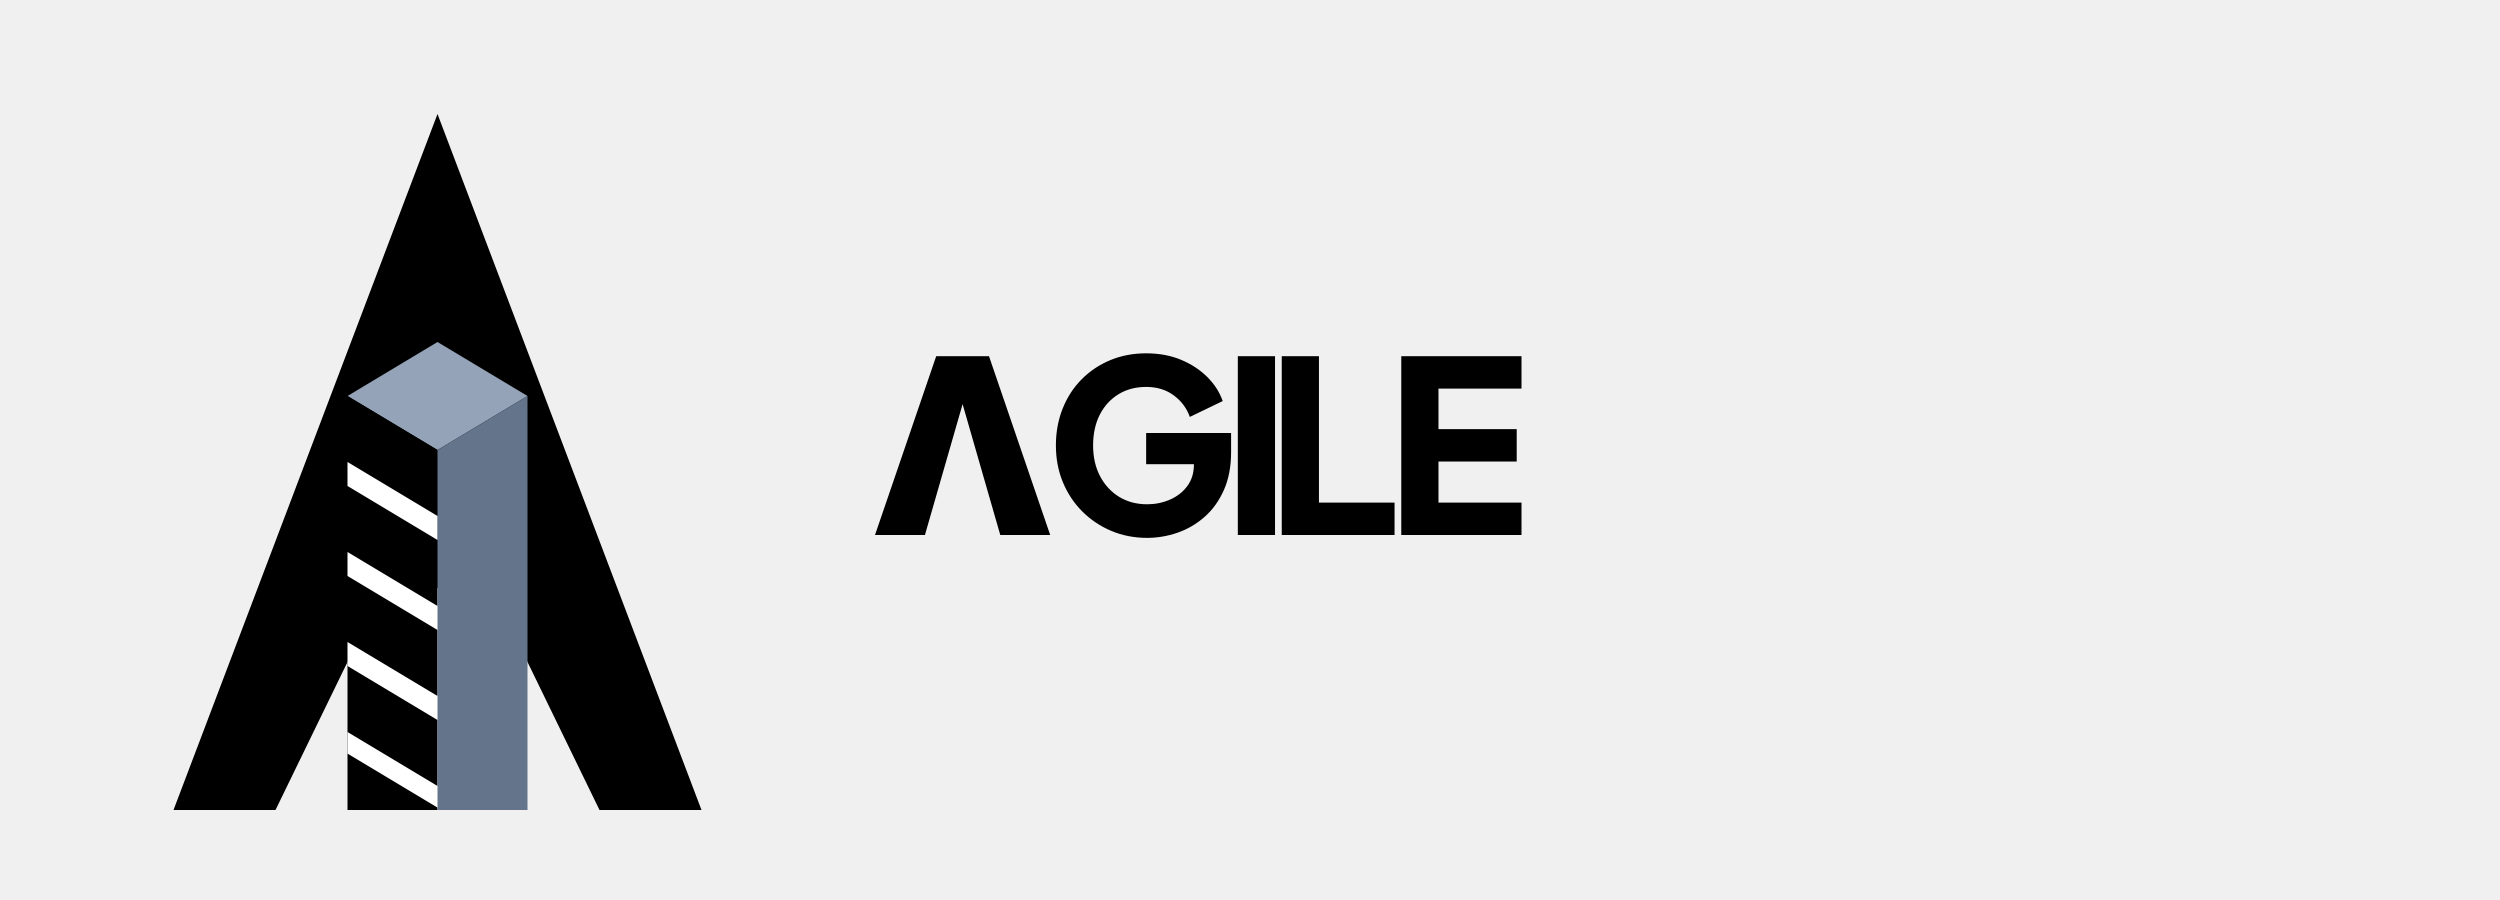
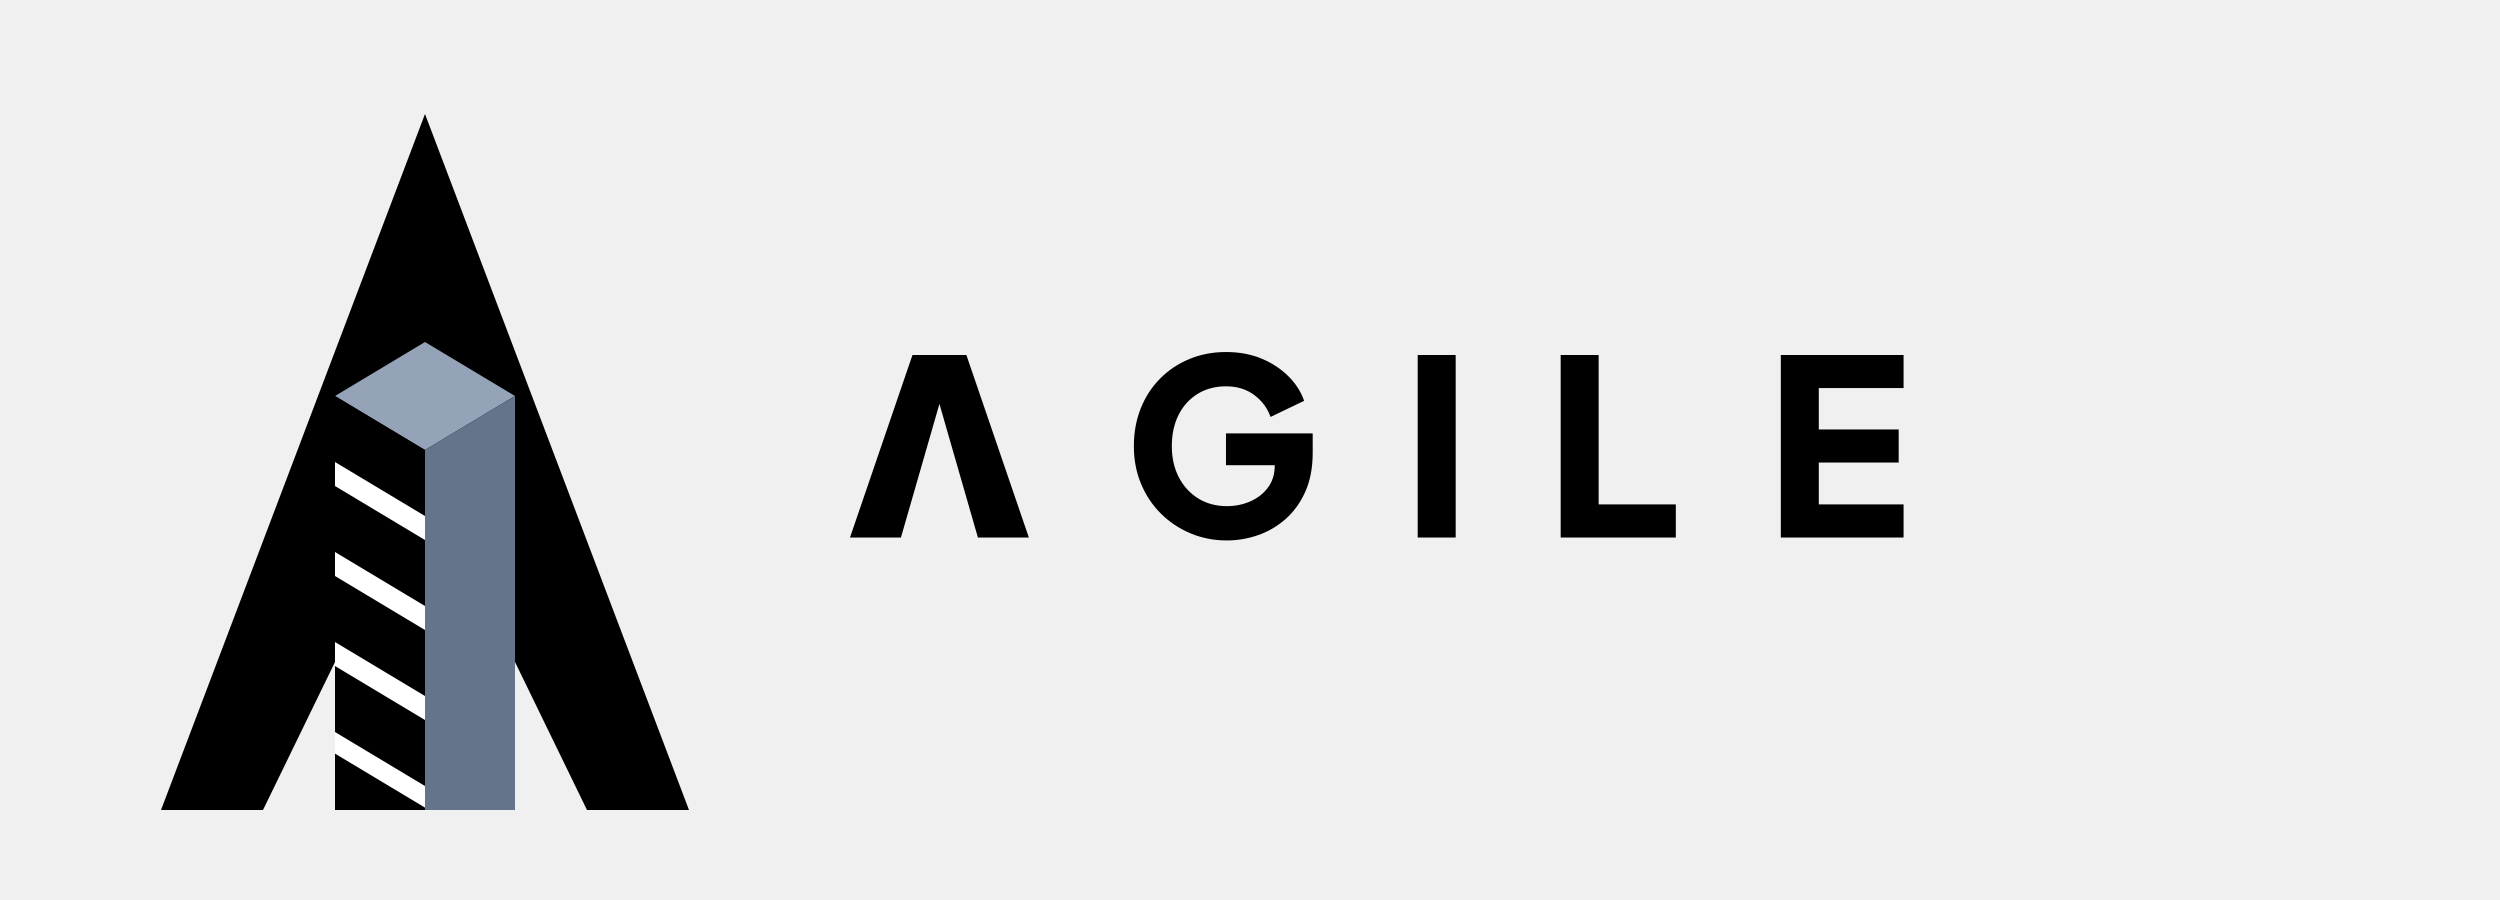
<svg xmlns="http://www.w3.org/2000/svg" viewBox="0 0 1000 360" width="1000" height="360">
-   <g id="agile-symbol" transform="translate(175, 180) scale(0.48) translate(-400, -380)">
+   <g id="agile-symbol" transform="translate(170, 180) scale(0.48) translate(-400, -380)">
    <polygon points="400,100 620,680 535,680 445,495 355,495 265,680 180,680" fill="#000000" />
    <polygon points="400,290 475,335 400,380 325,335" fill="#94A3B8" />
    <polygon points="325,335 400,380 400,680 325,680" fill="#000000" />
    <polygon points="400,380 475,335 475,680 400,680" fill="#64748B" />
    <polygon points="325,390 400,435 400,455 325,410" fill="#FFFFFF" />
    <polygon points="325,465 400,510 400,530 325,485" fill="#FFFFFF" />
    <polygon points="325,540 400,585 400,605 325,560" fill="#FFFFFF" />
    <polygon points="325,615 400,660 400,678 325,633" fill="#FFFFFF" />
  </g>
-   <path id="agile-wordmark" d="M 350.00 214.00 L 374.48 142.48 L 395.60 142.48 L 420.08 214.00 L 400.11 214.00 L 385.04 161.65 L 369.97 214.00 Z M458.84 215.15Q451.16 215.15 444.54 212.37Q437.92 209.58 432.92 204.59Q427.93 199.60 425.15 192.88Q422.36 186.16 422.36 178.19Q422.36 170.22 425.05 163.46Q427.74 156.69 432.64 151.74Q437.53 146.80 444.11 144.06Q450.68 141.33 458.46 141.33Q466.24 141.33 472.43 143.92Q478.62 146.51 482.94 150.83Q487.26 155.15 489.08 160.43L475.93 166.77Q474.11 161.58 469.55 158.18Q464.99 154.77 458.46 154.77Q452.12 154.77 447.32 157.74Q442.52 160.72 439.88 165.95Q437.24 171.18 437.24 178.19Q437.24 185.20 440.03 190.48Q442.81 195.76 447.66 198.74Q452.51 201.71 458.84 201.71Q463.74 201.71 468.01 199.84Q472.28 197.97 474.92 194.42Q477.56 190.86 477.56 185.87L477.56 185.68L458.46 185.68L458.46 173.20L492.44 173.20L492.44 180.78Q492.44 189.52 489.56 196Q486.68 202.48 481.84 206.75Q476.99 211.02 470.99 213.09Q464.99 215.15 458.84 215.15 M510.01 214L495.13 214L495.13 142.48L510.01 142.48 M557.82 214L512.70 214L512.70 142.48L527.58 142.48L527.58 201.04L557.82 201.04 M608.60 214L560.51 214L560.51 142.48L608.60 142.48L608.60 155.44L575.39 155.44L575.39 171.66L606.68 171.66L606.68 184.62L575.39 184.62L575.39 201.04L608.60 201.04" fill="#000000" />
+   <path id="agile-wordmark" d="M 340.00 215.00 L 364.99 141.99 L 386.55 141.99 L 411.54 215.00 L 391.16 215.00 L 375.77 161.56 L 360.38 215.00 Z M490.78 216.18Q482.94 216.18 476.18 213.33Q469.42 210.49 464.32 205.40Q459.22 200.30 456.38 193.44Q453.54 186.58 453.54 178.45Q453.54 170.31 456.28 163.40Q459.03 156.49 464.03 151.45Q469.02 146.40 475.74 143.61Q482.45 140.81 490.39 140.81Q498.33 140.81 504.65 143.46Q510.97 146.11 515.38 150.52Q519.79 154.93 521.65 160.32L508.22 166.78Q506.36 161.49 501.71 158.01Q497.05 154.53 490.39 154.53Q483.92 154.53 479.02 157.57Q474.12 160.61 471.43 165.95Q468.73 171.29 468.73 178.45Q468.73 185.60 471.57 190.99Q474.41 196.38 479.36 199.42Q484.31 202.46 490.78 202.46Q495.78 202.46 500.14 200.54Q504.50 198.63 507.19 195.01Q509.89 191.38 509.89 186.29L509.89 186.09L490.39 186.09L490.39 173.35L525.08 173.35L525.08 181.09Q525.08 190.01 522.14 196.63Q519.20 203.24 514.25 207.60Q509.30 211.96 503.18 214.07Q497.05 216.18 490.78 216.18 M582.27 215L567.08 215L567.08 141.99L582.27 141.99 M670.33 215L624.27 215L624.27 141.99L639.46 141.99L639.46 201.77L670.33 201.77 M761.43 215L712.33 215L712.33 141.99L761.43 141.99L761.43 155.22L727.52 155.22L727.52 171.78L759.47 171.78L759.47 185.01L727.52 185.01L727.52 201.77L761.43 201.77" fill="#000000" />
</svg>
